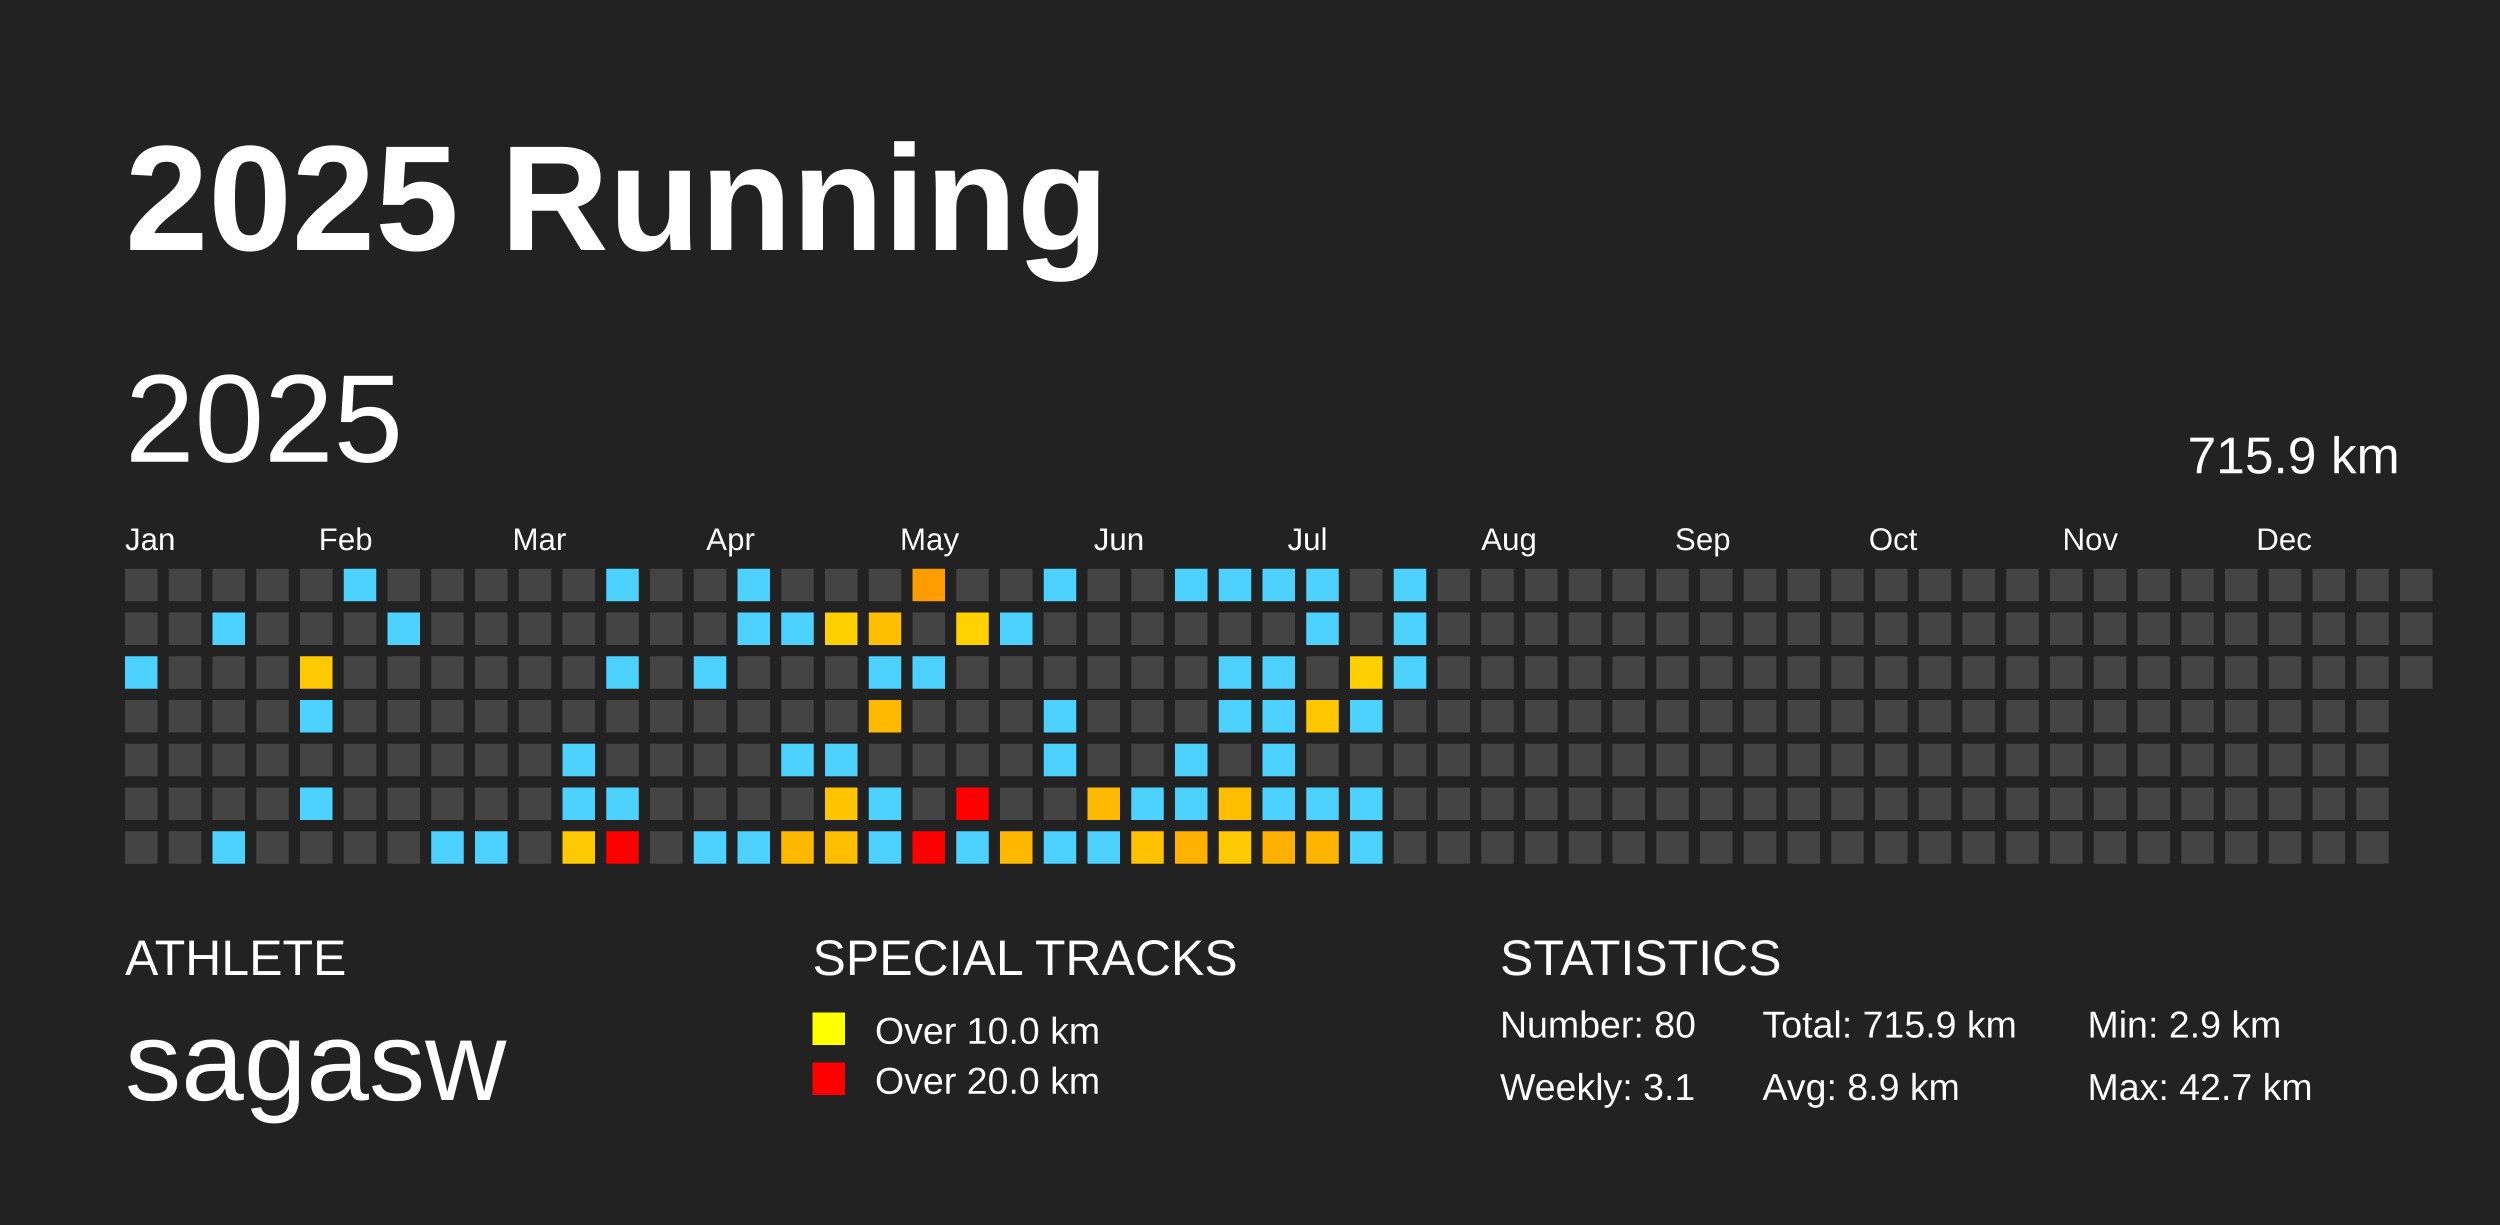
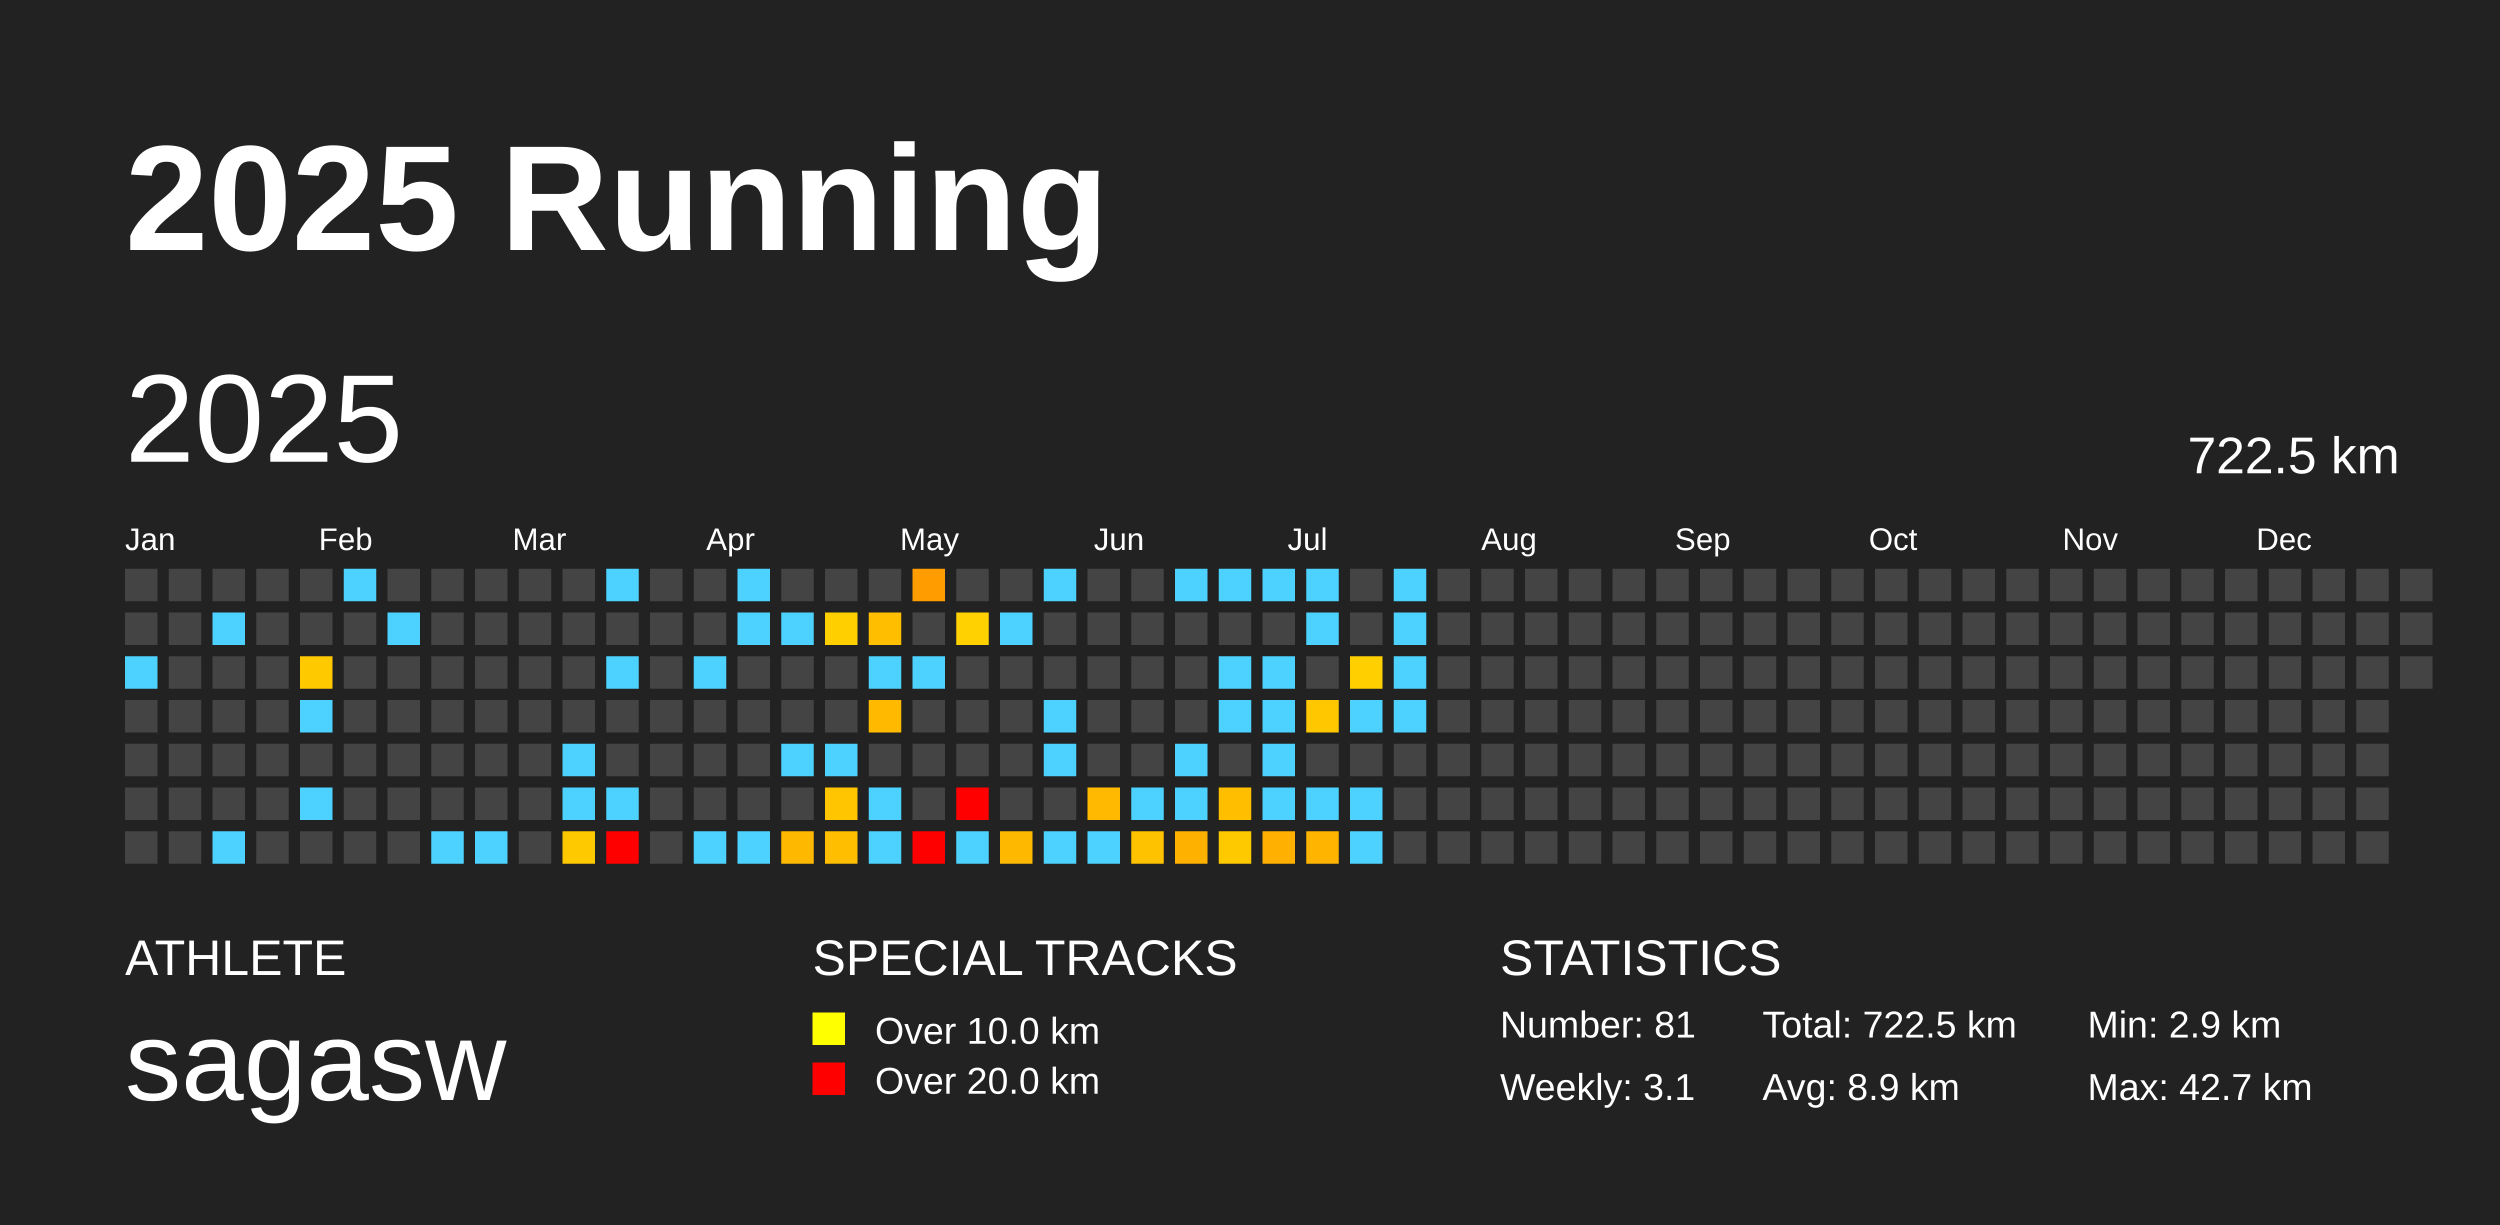
<svg xmlns="http://www.w3.org/2000/svg" baseProfile="full" height="98mm" version="1.1" viewBox="0,0,200,98" width="200mm">
  <defs />
  <rect fill="#222222" height="98" width="200" x="0" y="0" />
  <text fill="#FFFFFF" style="font-size:12px; font-family:Arial; font-weight:bold;" x="10" y="20">2025 Running</text>
  <text fill="#FFFFFF" style="font-size:4px; font-family:Arial" x="10" y="78">ATHLETE</text>
  <text fill="#FFFFFF" style="font-size:9px; font-family:Arial" x="10" y="88">sagasw</text>
  <text fill="#FFFFFF" style="font-size:4px; font-family:Arial" x="65" y="78">SPECIAL TRACKS</text>
  <rect fill="yellow" height="2.6" width="2.6" x="65" y="81" />
  <text fill="#FFFFFF" style="font-size:3px; font-family:Arial" x="70" y="83.5">Over 10.0 km</text>
  <rect fill="red" height="2.6" width="2.6" x="65" y="85" />
  <text fill="#FFFFFF" style="font-size:3px; font-family:Arial" x="70" y="87.5">Over 20.0 km</text>
  <text fill="#FFFFFF" style="font-size:4px; font-family:Arial" x="120" y="78">STATISTICS</text>
-   <text fill="#FFFFFF" style="font-size:3px; font-family:Arial" x="120" y="83">Number: 80</text>
+   <text fill="#FFFFFF" style="font-size:3px; font-family:Arial" x="120" y="83">Number: 81</text>
  <text fill="#FFFFFF" style="font-size:3px; font-family:Arial" x="120" y="88">Weekly: 3.1</text>
-   <text fill="#FFFFFF" style="font-size:3px; font-family:Arial" x="141" y="83">Total: 715.9 km</text>
+   <text fill="#FFFFFF" style="font-size:3px; font-family:Arial" x="141" y="83">Total: 722.5 km</text>
  <text fill="#FFFFFF" style="font-size:3px; font-family:Arial" x="141" y="88">Avg: 8.9 km</text>
  <text fill="#FFFFFF" style="font-size:3px; font-family:Arial" x="167" y="83">Min: 2.9 km</text>
  <text fill="#FFFFFF" style="font-size:3px; font-family:Arial" x="167" y="88">Max: 42.7 km</text>
  <text dominant-baseline="hanging" fill="#FFFFFF" style="font-size:10.0px; font-family:Arial;" x="10" y="30">2025</text>
-   <text dominant-baseline="hanging" fill="#FFFFFF" style="font-size:4.125px; font-family:Arial;" x="175" y="35">715.9 km</text>
+   <text dominant-baseline="hanging" fill="#FFFFFF" style="font-size:4.125px; font-family:Arial;" x="175" y="35">722.5 km</text>
  <text fill="#FFFFFF" style="font-size:2.5px; font-family:Arial" x="10.0" y="44">Jan</text>
  <text fill="#FFFFFF" style="font-size:2.5px; font-family:Arial" x="25.5" y="44">Feb</text>
  <text fill="#FFFFFF" style="font-size:2.5px; font-family:Arial" x="41.0" y="44">Mar</text>
  <text fill="#FFFFFF" style="font-size:2.5px; font-family:Arial" x="56.5" y="44">Apr</text>
  <text fill="#FFFFFF" style="font-size:2.5px; font-family:Arial" x="72.0" y="44">May</text>
  <text fill="#FFFFFF" style="font-size:2.5px; font-family:Arial" x="87.5" y="44">Jun</text>
  <text fill="#FFFFFF" style="font-size:2.5px; font-family:Arial" x="103.0" y="44">Jul</text>
  <text fill="#FFFFFF" style="font-size:2.5px; font-family:Arial" x="118.5" y="44">Aug</text>
  <text fill="#FFFFFF" style="font-size:2.5px; font-family:Arial" x="134.0" y="44">Sep</text>
  <text fill="#FFFFFF" style="font-size:2.5px; font-family:Arial" x="149.5" y="44">Oct</text>
  <text fill="#FFFFFF" style="font-size:2.5px; font-family:Arial" x="165.0" y="44">Nov</text>
  <text fill="#FFFFFF" style="font-size:2.5px; font-family:Arial" x="180.5" y="44">Dec</text>
  <rect fill="#444444" height="2.6" width="2.6" x="10.0" y="45.5" />
  <rect fill="#444444" height="2.6" width="2.6" x="10.0" y="49.0" />
  <rect fill="#4dd2ff" height="2.6" width="2.6" x="10.0" y="52.5" />
  <rect fill="#444444" height="2.6" width="2.6" x="10.0" y="56.0" />
  <rect fill="#444444" height="2.6" width="2.6" x="10.0" y="59.5" />
  <rect fill="#444444" height="2.6" width="2.6" x="10.0" y="63.0" />
  <rect fill="#444444" height="2.6" width="2.6" x="10.0" y="66.5" />
  <rect fill="#444444" height="2.6" width="2.6" x="13.5" y="45.5" />
  <rect fill="#444444" height="2.6" width="2.6" x="13.5" y="49.0" />
  <rect fill="#444444" height="2.6" width="2.6" x="13.5" y="52.5" />
  <rect fill="#444444" height="2.6" width="2.6" x="13.5" y="56.0" />
  <rect fill="#444444" height="2.6" width="2.6" x="13.5" y="59.5" />
  <rect fill="#444444" height="2.6" width="2.6" x="13.5" y="63.0" />
  <rect fill="#444444" height="2.6" width="2.6" x="13.5" y="66.5" />
  <rect fill="#444444" height="2.6" width="2.6" x="17.0" y="45.5" />
  <rect fill="#4dd2ff" height="2.6" width="2.6" x="17.0" y="49.0" />
  <rect fill="#444444" height="2.6" width="2.6" x="17.0" y="52.5" />
  <rect fill="#444444" height="2.6" width="2.6" x="17.0" y="56.0" />
  <rect fill="#444444" height="2.6" width="2.6" x="17.0" y="59.5" />
  <rect fill="#444444" height="2.6" width="2.6" x="17.0" y="63.0" />
  <rect fill="#4dd2ff" height="2.6" width="2.6" x="17.0" y="66.5" />
  <rect fill="#444444" height="2.6" width="2.6" x="20.5" y="45.5" />
  <rect fill="#444444" height="2.6" width="2.6" x="20.5" y="49.0" />
  <rect fill="#444444" height="2.6" width="2.6" x="20.5" y="52.5" />
  <rect fill="#444444" height="2.6" width="2.6" x="20.5" y="56.0" />
  <rect fill="#444444" height="2.6" width="2.6" x="20.5" y="59.5" />
  <rect fill="#444444" height="2.6" width="2.6" x="20.5" y="63.0" />
  <rect fill="#444444" height="2.6" width="2.6" x="20.5" y="66.5" />
  <rect fill="#444444" height="2.6" width="2.6" x="24.0" y="45.5" />
  <rect fill="#444444" height="2.6" width="2.6" x="24.0" y="49.0" />
  <rect fill="#ffc900" height="2.6" width="2.6" x="24.0" y="52.5" />
  <rect fill="#4dd2ff" height="2.6" width="2.6" x="24.0" y="56.0" />
  <rect fill="#444444" height="2.6" width="2.6" x="24.0" y="59.5" />
  <rect fill="#4dd2ff" height="2.6" width="2.6" x="24.0" y="63.0" />
  <rect fill="#444444" height="2.6" width="2.6" x="24.0" y="66.5" />
  <rect fill="#4dd2ff" height="2.6" width="2.6" x="27.5" y="45.5" />
  <rect fill="#444444" height="2.6" width="2.6" x="27.5" y="49.0" />
  <rect fill="#444444" height="2.6" width="2.6" x="27.5" y="52.5" />
  <rect fill="#444444" height="2.6" width="2.6" x="27.5" y="56.0" />
  <rect fill="#444444" height="2.6" width="2.6" x="27.5" y="59.5" />
  <rect fill="#444444" height="2.6" width="2.6" x="27.5" y="63.0" />
  <rect fill="#444444" height="2.6" width="2.6" x="27.5" y="66.5" />
  <rect fill="#444444" height="2.6" width="2.6" x="31.0" y="45.5" />
  <rect fill="#4dd2ff" height="2.6" width="2.6" x="31.0" y="49.0" />
  <rect fill="#444444" height="2.6" width="2.6" x="31.0" y="52.5" />
  <rect fill="#444444" height="2.6" width="2.6" x="31.0" y="56.0" />
  <rect fill="#444444" height="2.6" width="2.6" x="31.0" y="59.5" />
  <rect fill="#444444" height="2.6" width="2.6" x="31.0" y="63.0" />
  <rect fill="#444444" height="2.6" width="2.6" x="31.0" y="66.5" />
  <rect fill="#444444" height="2.6" width="2.6" x="34.5" y="45.5" />
  <rect fill="#444444" height="2.6" width="2.6" x="34.5" y="49.0" />
  <rect fill="#444444" height="2.6" width="2.6" x="34.5" y="52.5" />
  <rect fill="#444444" height="2.6" width="2.6" x="34.5" y="56.0" />
  <rect fill="#444444" height="2.6" width="2.6" x="34.5" y="59.5" />
  <rect fill="#444444" height="2.6" width="2.6" x="34.5" y="63.0" />
  <rect fill="#4dd2ff" height="2.6" width="2.6" x="34.5" y="66.5" />
  <rect fill="#444444" height="2.6" width="2.6" x="38.0" y="45.5" />
  <rect fill="#444444" height="2.6" width="2.6" x="38.0" y="49.0" />
  <rect fill="#444444" height="2.6" width="2.6" x="38.0" y="52.5" />
  <rect fill="#444444" height="2.6" width="2.6" x="38.0" y="56.0" />
  <rect fill="#444444" height="2.6" width="2.6" x="38.0" y="59.5" />
  <rect fill="#444444" height="2.6" width="2.6" x="38.0" y="63.0" />
  <rect fill="#4dd2ff" height="2.6" width="2.6" x="38.0" y="66.5" />
  <rect fill="#444444" height="2.6" width="2.6" x="41.5" y="45.5" />
  <rect fill="#444444" height="2.6" width="2.6" x="41.5" y="49.0" />
  <rect fill="#444444" height="2.6" width="2.6" x="41.5" y="52.5" />
  <rect fill="#444444" height="2.6" width="2.6" x="41.5" y="56.0" />
  <rect fill="#444444" height="2.6" width="2.6" x="41.5" y="59.5" />
  <rect fill="#444444" height="2.6" width="2.6" x="41.5" y="63.0" />
  <rect fill="#444444" height="2.6" width="2.6" x="41.5" y="66.5" />
  <rect fill="#444444" height="2.6" width="2.6" x="45.0" y="45.5" />
  <rect fill="#444444" height="2.6" width="2.6" x="45.0" y="49.0" />
  <rect fill="#444444" height="2.6" width="2.6" x="45.0" y="52.5" />
  <rect fill="#444444" height="2.6" width="2.6" x="45.0" y="56.0" />
  <rect fill="#4dd2ff" height="2.6" width="2.6" x="45.0" y="59.5" />
  <rect fill="#4dd2ff" height="2.6" width="2.6" x="45.0" y="63.0" />
  <rect fill="#ffc900" height="2.6" width="2.6" x="45.0" y="66.5" />
  <rect fill="#4dd2ff" height="2.6" width="2.6" x="48.5" y="45.5" />
  <rect fill="#444444" height="2.6" width="2.6" x="48.5" y="49.0" />
  <rect fill="#4dd2ff" height="2.6" width="2.6" x="48.5" y="52.5" />
  <rect fill="#444444" height="2.6" width="2.6" x="48.5" y="56.0" />
  <rect fill="#444444" height="2.6" width="2.6" x="48.5" y="59.5" />
  <rect fill="#4dd2ff" height="2.6" width="2.6" x="48.5" y="63.0" />
  <rect fill="red" height="2.6" width="2.6" x="48.5" y="66.5" />
  <rect fill="#444444" height="2.6" width="2.6" x="52.0" y="45.5" />
  <rect fill="#444444" height="2.6" width="2.6" x="52.0" y="49.0" />
  <rect fill="#444444" height="2.6" width="2.6" x="52.0" y="52.5" />
  <rect fill="#444444" height="2.6" width="2.6" x="52.0" y="56.0" />
  <rect fill="#444444" height="2.6" width="2.6" x="52.0" y="59.5" />
  <rect fill="#444444" height="2.6" width="2.6" x="52.0" y="63.0" />
  <rect fill="#444444" height="2.6" width="2.6" x="52.0" y="66.5" />
  <rect fill="#444444" height="2.6" width="2.6" x="55.5" y="45.5" />
  <rect fill="#444444" height="2.6" width="2.6" x="55.5" y="49.0" />
  <rect fill="#4dd2ff" height="2.6" width="2.6" x="55.5" y="52.5" />
  <rect fill="#444444" height="2.6" width="2.6" x="55.5" y="56.0" />
  <rect fill="#444444" height="2.6" width="2.6" x="55.5" y="59.5" />
  <rect fill="#444444" height="2.6" width="2.6" x="55.5" y="63.0" />
  <rect fill="#4dd2ff" height="2.6" width="2.6" x="55.5" y="66.5" />
  <rect fill="#4dd2ff" height="2.6" width="2.6" x="59.0" y="45.5" />
  <rect fill="#4dd2ff" height="2.6" width="2.6" x="59.0" y="49.0" />
  <rect fill="#444444" height="2.6" width="2.6" x="59.0" y="52.5" />
  <rect fill="#444444" height="2.6" width="2.6" x="59.0" y="56.0" />
  <rect fill="#444444" height="2.6" width="2.6" x="59.0" y="59.5" />
  <rect fill="#444444" height="2.6" width="2.6" x="59.0" y="63.0" />
  <rect fill="#4dd2ff" height="2.6" width="2.6" x="59.0" y="66.5" />
  <rect fill="#444444" height="2.6" width="2.6" x="62.5" y="45.5" />
  <rect fill="#4dd2ff" height="2.6" width="2.6" x="62.5" y="49.0" />
  <rect fill="#444444" height="2.6" width="2.6" x="62.5" y="52.5" />
  <rect fill="#444444" height="2.6" width="2.6" x="62.5" y="56.0" />
  <rect fill="#4dd2ff" height="2.6" width="2.6" x="62.5" y="59.5" />
  <rect fill="#444444" height="2.6" width="2.6" x="62.5" y="63.0" />
  <rect fill="#ffb800" height="2.6" width="2.6" x="62.5" y="66.5" />
  <rect fill="#444444" height="2.6" width="2.6" x="66.0" y="45.5" />
  <rect fill="#ffcf00" height="2.6" width="2.6" x="66.0" y="49.0" />
  <rect fill="#444444" height="2.6" width="2.6" x="66.0" y="52.5" />
  <rect fill="#444444" height="2.6" width="2.6" x="66.0" y="56.0" />
  <rect fill="#4dd2ff" height="2.6" width="2.6" x="66.0" y="59.5" />
  <rect fill="#ffc500" height="2.6" width="2.6" x="66.0" y="63.0" />
  <rect fill="#ffbe00" height="2.6" width="2.6" x="66.0" y="66.5" />
  <rect fill="#444444" height="2.6" width="2.6" x="69.5" y="45.5" />
  <rect fill="#ffbe00" height="2.6" width="2.6" x="69.5" y="49.0" />
  <rect fill="#4dd2ff" height="2.6" width="2.6" x="69.5" y="52.5" />
  <rect fill="#ffba00" height="2.6" width="2.6" x="69.5" y="56.0" />
  <rect fill="#444444" height="2.6" width="2.6" x="69.5" y="59.5" />
  <rect fill="#4dd2ff" height="2.6" width="2.6" x="69.5" y="63.0" />
  <rect fill="#4dd2ff" height="2.6" width="2.6" x="69.5" y="66.5" />
  <rect fill="#ff9c00" height="2.6" width="2.6" x="73.0" y="45.5" />
  <rect fill="#444444" height="2.6" width="2.6" x="73.0" y="49.0" />
  <rect fill="#4dd2ff" height="2.6" width="2.6" x="73.0" y="52.5" />
  <rect fill="#444444" height="2.6" width="2.6" x="73.0" y="56.0" />
  <rect fill="#444444" height="2.6" width="2.6" x="73.0" y="59.5" />
  <rect fill="#444444" height="2.6" width="2.6" x="73.0" y="63.0" />
  <rect fill="red" height="2.6" width="2.6" x="73.0" y="66.5" />
  <rect fill="#444444" height="2.6" width="2.6" x="76.5" y="45.5" />
  <rect fill="#ffd100" height="2.6" width="2.6" x="76.5" y="49.0" />
  <rect fill="#444444" height="2.6" width="2.6" x="76.5" y="52.5" />
  <rect fill="#444444" height="2.6" width="2.6" x="76.5" y="56.0" />
  <rect fill="#444444" height="2.6" width="2.6" x="76.5" y="59.5" />
  <rect fill="red" height="2.6" width="2.6" x="76.5" y="63.0" />
  <rect fill="#4dd2ff" height="2.6" width="2.6" x="76.5" y="66.5" />
  <rect fill="#444444" height="2.6" width="2.6" x="80.0" y="45.5" />
  <rect fill="#4dd2ff" height="2.6" width="2.6" x="80.0" y="49.0" />
  <rect fill="#444444" height="2.6" width="2.6" x="80.0" y="52.5" />
  <rect fill="#444444" height="2.6" width="2.6" x="80.0" y="56.0" />
  <rect fill="#444444" height="2.6" width="2.6" x="80.0" y="59.5" />
  <rect fill="#444444" height="2.6" width="2.6" x="80.0" y="63.0" />
  <rect fill="#ffb800" height="2.6" width="2.6" x="80.0" y="66.5" />
  <rect fill="#4dd2ff" height="2.6" width="2.6" x="83.5" y="45.5" />
  <rect fill="#444444" height="2.6" width="2.6" x="83.5" y="49.0" />
  <rect fill="#444444" height="2.6" width="2.6" x="83.5" y="52.5" />
  <rect fill="#4dd2ff" height="2.6" width="2.6" x="83.5" y="56.0" />
  <rect fill="#4dd2ff" height="2.6" width="2.6" x="83.5" y="59.5" />
  <rect fill="#444444" height="2.6" width="2.6" x="83.5" y="63.0" />
  <rect fill="#4dd2ff" height="2.6" width="2.6" x="83.5" y="66.5" />
  <rect fill="#444444" height="2.6" width="2.6" x="87.0" y="45.5" />
  <rect fill="#444444" height="2.6" width="2.6" x="87.0" y="49.0" />
  <rect fill="#444444" height="2.6" width="2.6" x="87.0" y="52.5" />
  <rect fill="#444444" height="2.6" width="2.6" x="87.0" y="56.0" />
  <rect fill="#444444" height="2.6" width="2.6" x="87.0" y="59.5" />
  <rect fill="#ffb900" height="2.6" width="2.6" x="87.0" y="63.0" />
  <rect fill="#4dd2ff" height="2.6" width="2.6" x="87.0" y="66.5" />
  <rect fill="#444444" height="2.6" width="2.6" x="90.5" y="45.5" />
  <rect fill="#444444" height="2.6" width="2.6" x="90.5" y="49.0" />
  <rect fill="#444444" height="2.6" width="2.6" x="90.5" y="52.5" />
  <rect fill="#444444" height="2.6" width="2.6" x="90.5" y="56.0" />
  <rect fill="#444444" height="2.6" width="2.6" x="90.5" y="59.5" />
  <rect fill="#4dd2ff" height="2.6" width="2.6" x="90.5" y="63.0" />
  <rect fill="#ffc200" height="2.6" width="2.6" x="90.5" y="66.5" />
  <rect fill="#4dd2ff" height="2.6" width="2.6" x="94.0" y="45.5" />
  <rect fill="#444444" height="2.6" width="2.6" x="94.0" y="49.0" />
  <rect fill="#444444" height="2.6" width="2.6" x="94.0" y="52.5" />
  <rect fill="#444444" height="2.6" width="2.6" x="94.0" y="56.0" />
  <rect fill="#4dd2ff" height="2.6" width="2.6" x="94.0" y="59.5" />
  <rect fill="#4dd2ff" height="2.6" width="2.6" x="94.0" y="63.0" />
  <rect fill="#ffb100" height="2.6" width="2.6" x="94.0" y="66.5" />
  <rect fill="#4dd2ff" height="2.6" width="2.6" x="97.5" y="45.5" />
  <rect fill="#444444" height="2.6" width="2.6" x="97.5" y="49.0" />
  <rect fill="#4dd2ff" height="2.6" width="2.6" x="97.5" y="52.5" />
  <rect fill="#4dd2ff" height="2.6" width="2.6" x="97.5" y="56.0" />
  <rect fill="#444444" height="2.6" width="2.6" x="97.5" y="59.5" />
  <rect fill="#ffbe00" height="2.6" width="2.6" x="97.5" y="63.0" />
  <rect fill="#ffc900" height="2.6" width="2.6" x="97.5" y="66.5" />
  <rect fill="#4dd2ff" height="2.6" width="2.6" x="101.0" y="45.5" />
  <rect fill="#444444" height="2.6" width="2.6" x="101.0" y="49.0" />
  <rect fill="#4dd2ff" height="2.6" width="2.6" x="101.0" y="52.5" />
  <rect fill="#4dd2ff" height="2.6" width="2.6" x="101.0" y="56.0" />
  <rect fill="#4dd2ff" height="2.6" width="2.6" x="101.0" y="59.5" />
  <rect fill="#4dd2ff" height="2.6" width="2.6" x="101.0" y="63.0" />
  <rect fill="#ffb000" height="2.6" width="2.6" x="101.0" y="66.5" />
  <rect fill="#4dd2ff" height="2.6" width="2.6" x="104.5" y="45.5" />
  <rect fill="#4dd2ff" height="2.6" width="2.6" x="104.5" y="49.0" />
  <rect fill="#444444" height="2.6" width="2.6" x="104.5" y="52.5" />
  <rect fill="#ffc700" height="2.6" width="2.6" x="104.5" y="56.0" />
  <rect fill="#444444" height="2.6" width="2.6" x="104.5" y="59.5" />
  <rect fill="#4dd2ff" height="2.6" width="2.6" x="104.5" y="63.0" />
  <rect fill="#ffb500" height="2.6" width="2.6" x="104.5" y="66.5" />
  <rect fill="#444444" height="2.6" width="2.6" x="108.0" y="45.5" />
  <rect fill="#444444" height="2.6" width="2.6" x="108.0" y="49.0" />
  <rect fill="#ffcf00" height="2.6" width="2.6" x="108.0" y="52.5" />
  <rect fill="#4dd2ff" height="2.6" width="2.6" x="108.0" y="56.0" />
  <rect fill="#444444" height="2.6" width="2.6" x="108.0" y="59.5" />
  <rect fill="#4dd2ff" height="2.6" width="2.6" x="108.0" y="63.0" />
  <rect fill="#4dd2ff" height="2.6" width="2.6" x="108.0" y="66.5" />
  <rect fill="#4dd2ff" height="2.6" width="2.6" x="111.5" y="45.5" />
  <rect fill="#4dd2ff" height="2.6" width="2.6" x="111.5" y="49.0" />
  <rect fill="#4dd2ff" height="2.6" width="2.6" x="111.5" y="52.5" />
-   <rect fill="#444444" height="2.6" width="2.6" x="111.5" y="56.0" />
+   <rect fill="#4dd2ff" height="2.6" width="2.6" x="111.5" y="56.0" />
  <rect fill="#444444" height="2.6" width="2.6" x="111.5" y="59.5" />
  <rect fill="#444444" height="2.6" width="2.6" x="111.5" y="63.0" />
  <rect fill="#444444" height="2.6" width="2.6" x="111.5" y="66.5" />
  <rect fill="#444444" height="2.6" width="2.6" x="115.0" y="45.5" />
  <rect fill="#444444" height="2.6" width="2.6" x="115.0" y="49.0" />
  <rect fill="#444444" height="2.6" width="2.6" x="115.0" y="52.5" />
  <rect fill="#444444" height="2.6" width="2.6" x="115.0" y="56.0" />
  <rect fill="#444444" height="2.6" width="2.6" x="115.0" y="59.5" />
  <rect fill="#444444" height="2.6" width="2.6" x="115.0" y="63.0" />
  <rect fill="#444444" height="2.6" width="2.6" x="115.0" y="66.5" />
  <rect fill="#444444" height="2.6" width="2.6" x="118.5" y="45.5" />
  <rect fill="#444444" height="2.6" width="2.6" x="118.5" y="49.0" />
  <rect fill="#444444" height="2.6" width="2.6" x="118.5" y="52.5" />
  <rect fill="#444444" height="2.6" width="2.6" x="118.5" y="56.0" />
  <rect fill="#444444" height="2.6" width="2.6" x="118.5" y="59.5" />
  <rect fill="#444444" height="2.6" width="2.6" x="118.5" y="63.0" />
  <rect fill="#444444" height="2.6" width="2.6" x="118.5" y="66.5" />
  <rect fill="#444444" height="2.6" width="2.6" x="122.0" y="45.5" />
  <rect fill="#444444" height="2.6" width="2.6" x="122.0" y="49.0" />
  <rect fill="#444444" height="2.6" width="2.6" x="122.0" y="52.5" />
  <rect fill="#444444" height="2.6" width="2.6" x="122.0" y="56.0" />
  <rect fill="#444444" height="2.6" width="2.6" x="122.0" y="59.5" />
  <rect fill="#444444" height="2.6" width="2.6" x="122.0" y="63.0" />
  <rect fill="#444444" height="2.6" width="2.6" x="122.0" y="66.5" />
  <rect fill="#444444" height="2.6" width="2.6" x="125.5" y="45.5" />
  <rect fill="#444444" height="2.6" width="2.6" x="125.5" y="49.0" />
  <rect fill="#444444" height="2.6" width="2.6" x="125.5" y="52.5" />
  <rect fill="#444444" height="2.6" width="2.6" x="125.5" y="56.0" />
  <rect fill="#444444" height="2.6" width="2.6" x="125.5" y="59.5" />
  <rect fill="#444444" height="2.6" width="2.6" x="125.5" y="63.0" />
  <rect fill="#444444" height="2.6" width="2.6" x="125.5" y="66.5" />
  <rect fill="#444444" height="2.6" width="2.6" x="129.0" y="45.5" />
  <rect fill="#444444" height="2.6" width="2.6" x="129.0" y="49.0" />
  <rect fill="#444444" height="2.6" width="2.6" x="129.0" y="52.5" />
  <rect fill="#444444" height="2.6" width="2.6" x="129.0" y="56.0" />
  <rect fill="#444444" height="2.6" width="2.6" x="129.0" y="59.5" />
  <rect fill="#444444" height="2.6" width="2.6" x="129.0" y="63.0" />
  <rect fill="#444444" height="2.6" width="2.6" x="129.0" y="66.5" />
  <rect fill="#444444" height="2.6" width="2.6" x="132.5" y="45.5" />
  <rect fill="#444444" height="2.6" width="2.6" x="132.5" y="49.0" />
  <rect fill="#444444" height="2.6" width="2.6" x="132.5" y="52.5" />
  <rect fill="#444444" height="2.6" width="2.6" x="132.5" y="56.0" />
  <rect fill="#444444" height="2.6" width="2.6" x="132.5" y="59.5" />
  <rect fill="#444444" height="2.6" width="2.6" x="132.5" y="63.0" />
  <rect fill="#444444" height="2.6" width="2.6" x="132.5" y="66.5" />
  <rect fill="#444444" height="2.6" width="2.6" x="136.0" y="45.5" />
  <rect fill="#444444" height="2.6" width="2.6" x="136.0" y="49.0" />
  <rect fill="#444444" height="2.6" width="2.6" x="136.0" y="52.5" />
  <rect fill="#444444" height="2.6" width="2.6" x="136.0" y="56.0" />
  <rect fill="#444444" height="2.6" width="2.6" x="136.0" y="59.5" />
  <rect fill="#444444" height="2.6" width="2.6" x="136.0" y="63.0" />
  <rect fill="#444444" height="2.6" width="2.6" x="136.0" y="66.5" />
  <rect fill="#444444" height="2.6" width="2.6" x="139.5" y="45.5" />
  <rect fill="#444444" height="2.6" width="2.6" x="139.5" y="49.0" />
  <rect fill="#444444" height="2.6" width="2.6" x="139.5" y="52.5" />
  <rect fill="#444444" height="2.6" width="2.6" x="139.5" y="56.0" />
  <rect fill="#444444" height="2.6" width="2.6" x="139.5" y="59.5" />
  <rect fill="#444444" height="2.6" width="2.6" x="139.5" y="63.0" />
  <rect fill="#444444" height="2.6" width="2.6" x="139.5" y="66.5" />
  <rect fill="#444444" height="2.6" width="2.6" x="143.0" y="45.5" />
  <rect fill="#444444" height="2.6" width="2.6" x="143.0" y="49.0" />
  <rect fill="#444444" height="2.6" width="2.6" x="143.0" y="52.5" />
  <rect fill="#444444" height="2.6" width="2.6" x="143.0" y="56.0" />
  <rect fill="#444444" height="2.6" width="2.6" x="143.0" y="59.5" />
  <rect fill="#444444" height="2.6" width="2.6" x="143.0" y="63.0" />
  <rect fill="#444444" height="2.6" width="2.6" x="143.0" y="66.5" />
  <rect fill="#444444" height="2.6" width="2.6" x="146.5" y="45.5" />
  <rect fill="#444444" height="2.6" width="2.6" x="146.5" y="49.0" />
  <rect fill="#444444" height="2.6" width="2.6" x="146.5" y="52.5" />
  <rect fill="#444444" height="2.6" width="2.6" x="146.5" y="56.0" />
  <rect fill="#444444" height="2.6" width="2.6" x="146.5" y="59.5" />
  <rect fill="#444444" height="2.6" width="2.6" x="146.5" y="63.0" />
  <rect fill="#444444" height="2.6" width="2.6" x="146.5" y="66.5" />
  <rect fill="#444444" height="2.6" width="2.6" x="150.0" y="45.5" />
  <rect fill="#444444" height="2.6" width="2.6" x="150.0" y="49.0" />
  <rect fill="#444444" height="2.6" width="2.6" x="150.0" y="52.5" />
  <rect fill="#444444" height="2.6" width="2.6" x="150.0" y="56.0" />
  <rect fill="#444444" height="2.6" width="2.6" x="150.0" y="59.5" />
  <rect fill="#444444" height="2.6" width="2.6" x="150.0" y="63.0" />
  <rect fill="#444444" height="2.6" width="2.6" x="150.0" y="66.5" />
  <rect fill="#444444" height="2.6" width="2.6" x="153.5" y="45.5" />
  <rect fill="#444444" height="2.6" width="2.6" x="153.5" y="49.0" />
  <rect fill="#444444" height="2.6" width="2.6" x="153.5" y="52.5" />
  <rect fill="#444444" height="2.6" width="2.6" x="153.5" y="56.0" />
  <rect fill="#444444" height="2.6" width="2.6" x="153.5" y="59.5" />
  <rect fill="#444444" height="2.6" width="2.6" x="153.5" y="63.0" />
  <rect fill="#444444" height="2.6" width="2.6" x="153.5" y="66.5" />
  <rect fill="#444444" height="2.6" width="2.6" x="157.0" y="45.5" />
  <rect fill="#444444" height="2.6" width="2.6" x="157.0" y="49.0" />
  <rect fill="#444444" height="2.6" width="2.6" x="157.0" y="52.5" />
  <rect fill="#444444" height="2.6" width="2.6" x="157.0" y="56.0" />
  <rect fill="#444444" height="2.6" width="2.6" x="157.0" y="59.5" />
  <rect fill="#444444" height="2.6" width="2.6" x="157.0" y="63.0" />
  <rect fill="#444444" height="2.6" width="2.6" x="157.0" y="66.5" />
  <rect fill="#444444" height="2.6" width="2.6" x="160.5" y="45.5" />
  <rect fill="#444444" height="2.6" width="2.6" x="160.5" y="49.0" />
  <rect fill="#444444" height="2.6" width="2.6" x="160.5" y="52.5" />
  <rect fill="#444444" height="2.6" width="2.6" x="160.5" y="56.0" />
  <rect fill="#444444" height="2.6" width="2.6" x="160.5" y="59.5" />
  <rect fill="#444444" height="2.6" width="2.6" x="160.5" y="63.0" />
  <rect fill="#444444" height="2.6" width="2.6" x="160.5" y="66.5" />
  <rect fill="#444444" height="2.6" width="2.6" x="164.0" y="45.5" />
  <rect fill="#444444" height="2.6" width="2.6" x="164.0" y="49.0" />
  <rect fill="#444444" height="2.6" width="2.6" x="164.0" y="52.5" />
  <rect fill="#444444" height="2.6" width="2.6" x="164.0" y="56.0" />
  <rect fill="#444444" height="2.6" width="2.6" x="164.0" y="59.5" />
  <rect fill="#444444" height="2.6" width="2.6" x="164.0" y="63.0" />
  <rect fill="#444444" height="2.6" width="2.6" x="164.0" y="66.5" />
  <rect fill="#444444" height="2.6" width="2.6" x="167.5" y="45.5" />
  <rect fill="#444444" height="2.6" width="2.6" x="167.5" y="49.0" />
  <rect fill="#444444" height="2.6" width="2.6" x="167.5" y="52.5" />
  <rect fill="#444444" height="2.6" width="2.6" x="167.5" y="56.0" />
  <rect fill="#444444" height="2.6" width="2.6" x="167.5" y="59.5" />
  <rect fill="#444444" height="2.6" width="2.6" x="167.5" y="63.0" />
  <rect fill="#444444" height="2.6" width="2.6" x="167.5" y="66.5" />
  <rect fill="#444444" height="2.6" width="2.6" x="171.0" y="45.5" />
  <rect fill="#444444" height="2.6" width="2.6" x="171.0" y="49.0" />
  <rect fill="#444444" height="2.6" width="2.6" x="171.0" y="52.5" />
  <rect fill="#444444" height="2.6" width="2.6" x="171.0" y="56.0" />
  <rect fill="#444444" height="2.6" width="2.6" x="171.0" y="59.5" />
  <rect fill="#444444" height="2.6" width="2.6" x="171.0" y="63.0" />
  <rect fill="#444444" height="2.6" width="2.6" x="171.0" y="66.5" />
  <rect fill="#444444" height="2.6" width="2.6" x="174.5" y="45.5" />
  <rect fill="#444444" height="2.6" width="2.6" x="174.5" y="49.0" />
  <rect fill="#444444" height="2.6" width="2.6" x="174.5" y="52.5" />
  <rect fill="#444444" height="2.6" width="2.6" x="174.5" y="56.0" />
  <rect fill="#444444" height="2.6" width="2.6" x="174.5" y="59.5" />
  <rect fill="#444444" height="2.6" width="2.6" x="174.5" y="63.0" />
  <rect fill="#444444" height="2.6" width="2.6" x="174.5" y="66.5" />
  <rect fill="#444444" height="2.6" width="2.6" x="178.0" y="45.5" />
  <rect fill="#444444" height="2.6" width="2.6" x="178.0" y="49.0" />
  <rect fill="#444444" height="2.6" width="2.6" x="178.0" y="52.5" />
  <rect fill="#444444" height="2.6" width="2.6" x="178.0" y="56.0" />
  <rect fill="#444444" height="2.6" width="2.6" x="178.0" y="59.5" />
  <rect fill="#444444" height="2.6" width="2.6" x="178.0" y="63.0" />
  <rect fill="#444444" height="2.6" width="2.6" x="178.0" y="66.5" />
  <rect fill="#444444" height="2.6" width="2.6" x="181.5" y="45.5" />
  <rect fill="#444444" height="2.6" width="2.6" x="181.5" y="49.0" />
  <rect fill="#444444" height="2.6" width="2.6" x="181.5" y="52.5" />
  <rect fill="#444444" height="2.6" width="2.6" x="181.5" y="56.0" />
  <rect fill="#444444" height="2.6" width="2.6" x="181.5" y="59.5" />
  <rect fill="#444444" height="2.6" width="2.6" x="181.5" y="63.0" />
  <rect fill="#444444" height="2.6" width="2.6" x="181.5" y="66.5" />
  <rect fill="#444444" height="2.6" width="2.6" x="185.0" y="45.5" />
  <rect fill="#444444" height="2.6" width="2.6" x="185.0" y="49.0" />
  <rect fill="#444444" height="2.6" width="2.6" x="185.0" y="52.5" />
  <rect fill="#444444" height="2.6" width="2.6" x="185.0" y="56.0" />
  <rect fill="#444444" height="2.6" width="2.6" x="185.0" y="59.5" />
  <rect fill="#444444" height="2.6" width="2.6" x="185.0" y="63.0" />
  <rect fill="#444444" height="2.6" width="2.6" x="185.0" y="66.5" />
  <rect fill="#444444" height="2.6" width="2.6" x="188.5" y="45.5" />
  <rect fill="#444444" height="2.6" width="2.6" x="188.5" y="49.0" />
  <rect fill="#444444" height="2.6" width="2.6" x="188.5" y="52.5" />
  <rect fill="#444444" height="2.6" width="2.6" x="188.5" y="56.0" />
  <rect fill="#444444" height="2.6" width="2.6" x="188.5" y="59.5" />
  <rect fill="#444444" height="2.6" width="2.6" x="188.5" y="63.0" />
  <rect fill="#444444" height="2.6" width="2.6" x="188.5" y="66.5" />
  <rect fill="#444444" height="2.6" width="2.6" x="192.0" y="45.5" />
  <rect fill="#444444" height="2.6" width="2.6" x="192.0" y="49.0" />
  <rect fill="#444444" height="2.6" width="2.6" x="192.0" y="52.5" />
</svg>
